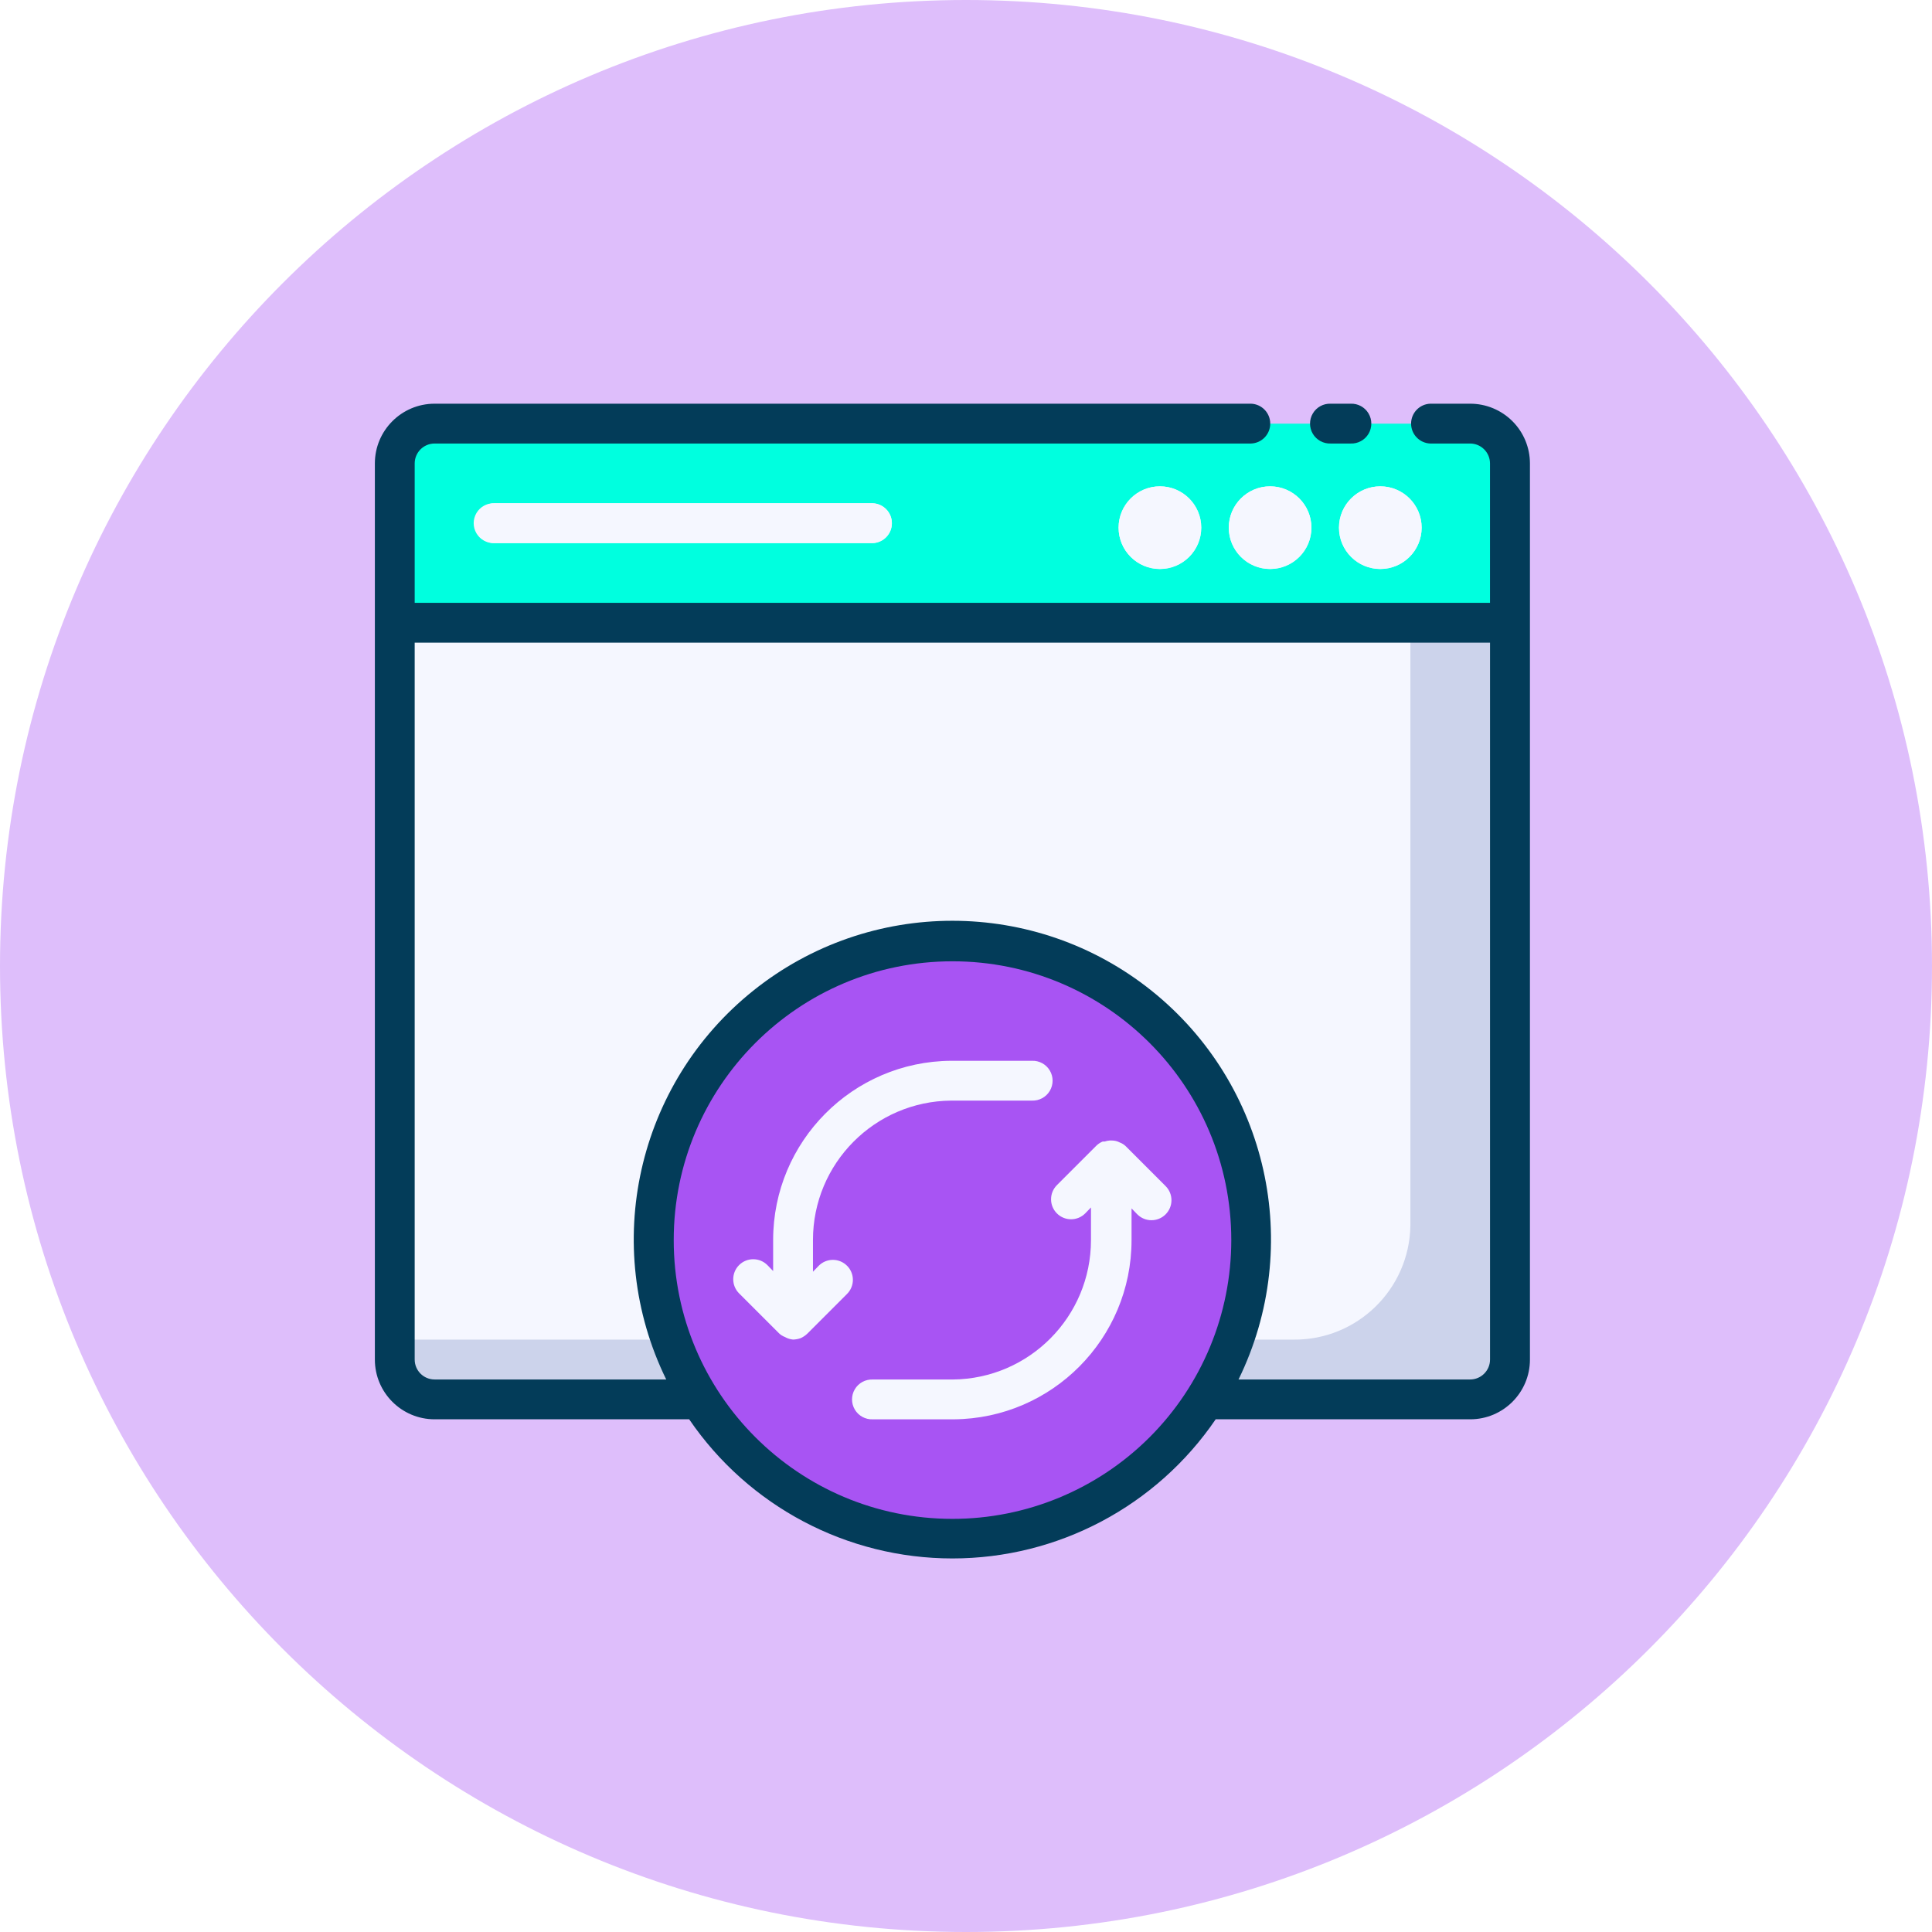
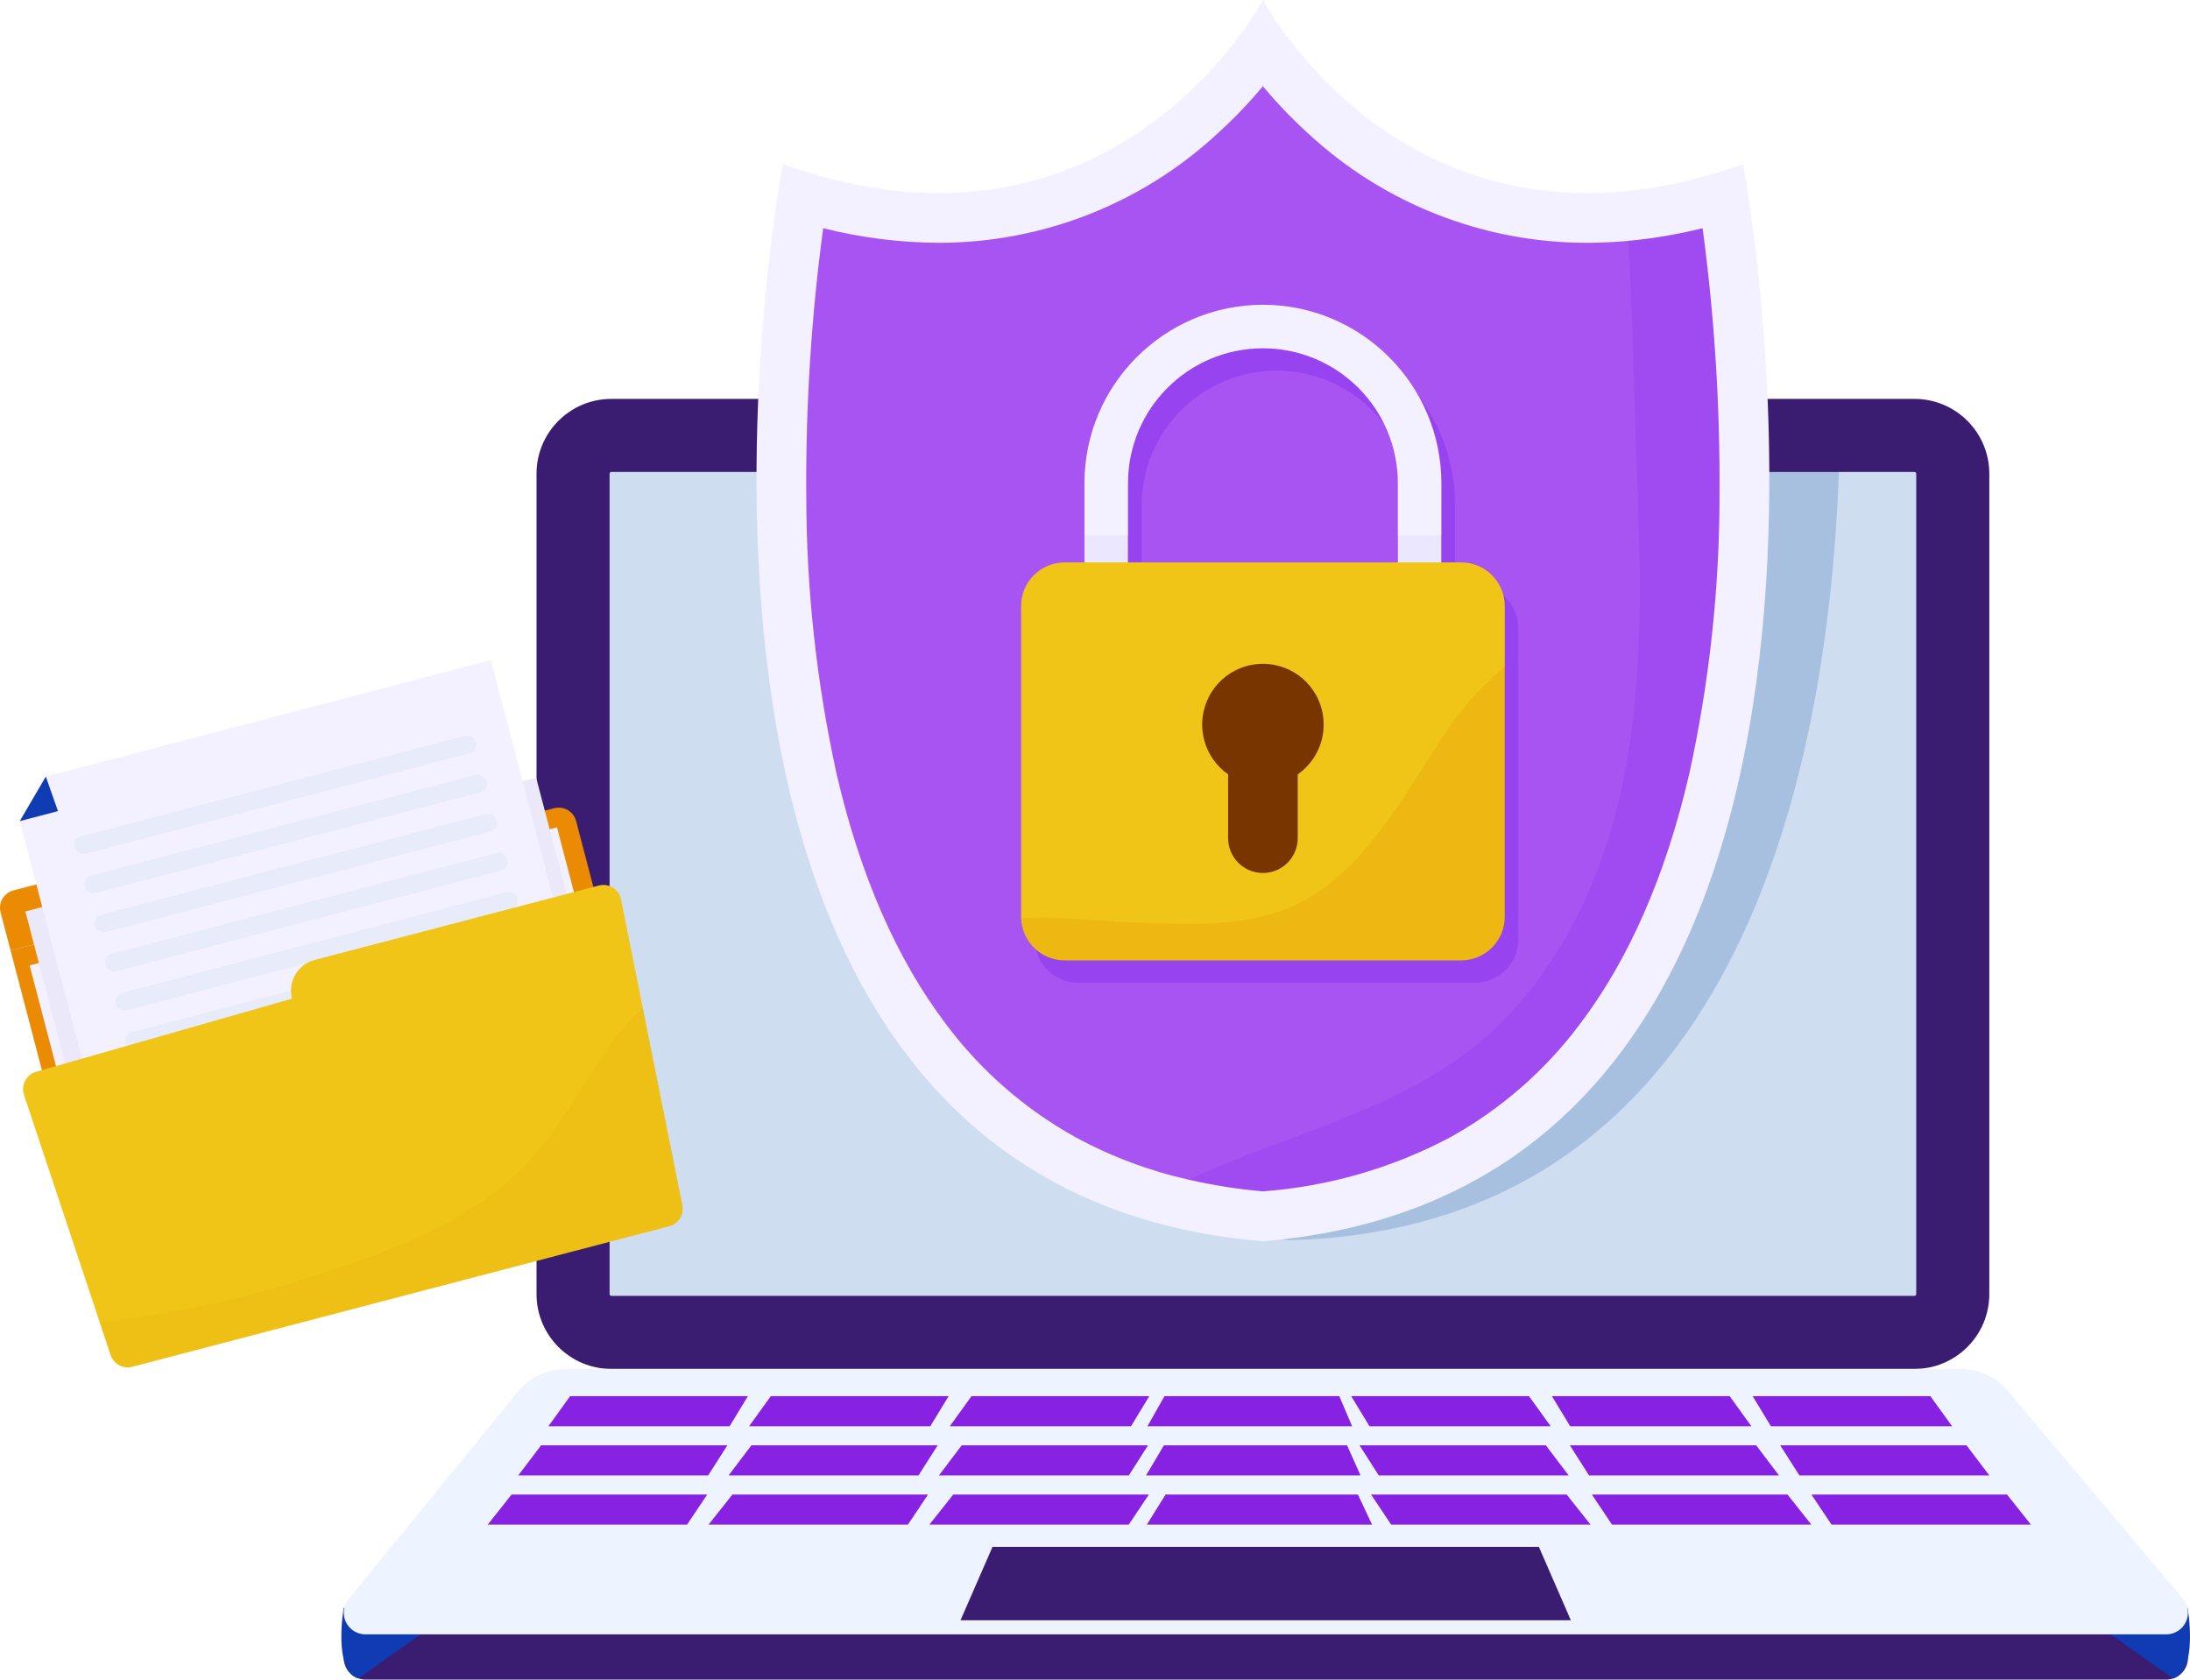
- <svg xmlns="http://www.w3.org/2000/svg" width="67" height="67" viewBox="0 0 67 67">
-   <g id="_54" data-name="54" transform="translate(-2510 10154)">
-     <circle id="Elipse_11654" data-name="Elipse 11654" cx="33.5" cy="33.5" r="33.5" transform="translate(2510 -10154)" fill="#debefb" />
-     <g id="Update" transform="translate(2520 -10143)">
-       <path id="Trazado_878496" data-name="Trazado 878496" d="M42.673,13V39.311a1.381,1.381,0,0,1-1.381,1.312H5.381A1.381,1.381,0,0,1,4,39.311V13Z" transform="translate(-0.309 -3.094)" fill="#ccd3eb" />
-       <path id="Trazado_878497" data-name="Trazado 878497" d="M39.22,11.9V34.268a4.019,4.019,0,0,1-4.061,3.943H4V11.969H5.381V11.9Z" transform="translate(-0.309 -2.754)" fill="#f5f7ff" />
-       <path id="Trazado_878498" data-name="Trazado 878498" d="M42.673,5.381v5.525H4V5.381A1.381,1.381,0,0,1,5.381,4h35.91A1.381,1.381,0,0,1,42.673,5.381Z" transform="translate(-0.309 -0.309)" fill="#00ffdf" />
-       <circle id="Elipse_11655" data-name="Elipse 11655" cx="1.433" cy="1.433" r="1.433" transform="translate(28.792 5.866)" fill="#f5f7ff" />
-       <circle id="Elipse_11656" data-name="Elipse 11656" cx="1.433" cy="1.433" r="1.433" transform="translate(32.613 5.866)" fill="#f5f7ff" />
-       <circle id="Elipse_11657" data-name="Elipse 11657" cx="1.433" cy="1.433" r="1.433" transform="translate(36.435 5.866)" fill="#f5f7ff" />
-       <path id="Trazado_878499" data-name="Trazado 878499" d="M8,8.691a.691.691,0,0,0,.691.691H21.812a.691.691,0,0,0,0-1.381H8.691A.691.691,0,0,0,8,8.691Z" transform="translate(-1.547 -1.547)" fill="#f5f7ff" />
-       <path id="Trazado_878500" data-name="Trazado 878500" d="M37.717,40.609a10.359,10.359,0,1,1-4.144-8.287,10.359,10.359,0,0,1,4.144,8.287Z" transform="translate(-4.332 -8.432)" fill="#a854f3" />
-       <path id="Trazado_878501" data-name="Trazado 878501" d="M24.942,43.106a.691.691,0,0,0-.981,0l-.2.207v-1.1a4.834,4.834,0,0,1,4.793-4.834h2.8a.691.691,0,1,0,0-1.381h-2.8a6.215,6.215,0,0,0-6.174,6.215v1.077l-.2-.207a.693.693,0,0,0-.981.981l1.381,1.381h0a.587.587,0,0,0,.207.131h0a.691.691,0,0,0,.283.09.842.842,0,0,0,.262-.048.822.822,0,0,0,.228-.152l1.381-1.381a.691.691,0,0,0,0-.981Z" transform="translate(-5.568 -10.211)" fill="#f5f7ff" />
-       <path id="Trazado_878502" data-name="Trazado 878502" d="M37.849,41.581,36.468,40.2h0a.587.587,0,0,0-.207-.131h0A.587.587,0,0,0,35.978,40h-.069a.691.691,0,0,0-.173.035h-.069a.691.691,0,0,0-.207.131l-1.381,1.381a.693.693,0,1,0,.981.981l.2-.207v1.133a4.834,4.834,0,0,1-4.793,4.834H27.691a.691.691,0,1,0,0,1.381H30.5a6.215,6.215,0,0,0,6.167-6.215v-1.1l.2.207a.693.693,0,1,0,.981-.981Z" transform="translate(-7.426 -11.448)" fill="#f5f7ff" />
-       <path id="Trazado_878503" data-name="Trazado 878503" d="M40.982,3H39.6a.691.691,0,0,0,0,1.381h1.381a.691.691,0,0,1,.691.691V9.906H4.381V5.072a.691.691,0,0,1,.691-.691H33.386a.691.691,0,0,0,0-1.381H5.072A2.072,2.072,0,0,0,3,5.072V36.148A2.072,2.072,0,0,0,5.072,38.22H13.9a11.049,11.049,0,0,0,18.259,0h8.826a2.072,2.072,0,0,0,2.072-2.072V5.072A2.072,2.072,0,0,0,40.982,3ZM23.027,41.673A9.668,9.668,0,1,1,32.7,32,9.668,9.668,0,0,1,23.027,41.673Zm17.955-4.834H32.951a11.049,11.049,0,1,0-19.847,0H5.072a.691.691,0,0,1-.691-.691V11.287H41.673V36.148A.691.691,0,0,1,40.982,36.839Z" transform="translate(0)" fill="#033c59" />
-       <path id="Trazado_878504" data-name="Trazado 878504" d="M50.691,4.381h.691a.691.691,0,1,0,0-1.381h-.691a.691.691,0,1,0,0,1.381Z" transform="translate(-14.543)" fill="#033c59" />
-       <circle id="Elipse_11658" data-name="Elipse 11658" cx="1.433" cy="1.433" r="1.433" transform="translate(28.792 5.866)" fill="#f5f7ff" />
-       <circle id="Elipse_11659" data-name="Elipse 11659" cx="1.433" cy="1.433" r="1.433" transform="translate(32.613 5.866)" fill="#f5f7ff" />
-       <circle id="Elipse_11660" data-name="Elipse 11660" cx="1.433" cy="1.433" r="1.433" transform="translate(36.435 5.866)" fill="#f5f7ff" />
-       <path id="Trazado_878505" data-name="Trazado 878505" d="M8.691,8a.691.691,0,1,0,0,1.381H21.812a.691.691,0,0,0,0-1.381Z" transform="translate(-1.547 -1.547)" fill="#f5f7ff" />
+ <svg xmlns="http://www.w3.org/2000/svg" id="_54" data-name="54" width="328.662" height="252.09" viewBox="0 0 328.662 252.09">
+   <defs>
+     <clipPath id="clip-path">
+       <rect id="Rectángulo_405023" data-name="Rectángulo 405023" width="328.662" height="252.09" fill="none" />
+     </clipPath>
+     <clipPath id="clip-path-3">
+       <rect id="Rectángulo_405005" data-name="Rectángulo 405005" width="152.409" height="115.316" transform="translate(123.568 70.836)" fill="none" />
+     </clipPath>
+     <clipPath id="clip-path-4">
+       <rect id="Rectángulo_405006" data-name="Rectángulo 405006" width="79.661" height="144.562" transform="translate(178.408 34.249)" fill="none" />
+     </clipPath>
+     <clipPath id="clip-path-5">
+       <rect id="Rectángulo_405007" data-name="Rectángulo 405007" width="72.588" height="98.409" transform="translate(155.289 49.098)" fill="none" />
+     </clipPath>
+     <clipPath id="clip-path-6">
+       <rect id="Rectángulo_405008" data-name="Rectángulo 405008" width="72.585" height="44.063" transform="translate(153.24 100.087)" fill="none" />
+     </clipPath>
+     <clipPath id="clip-path-7">
+       <rect id="Rectángulo_405010" data-name="Rectángulo 405010" width="6.537" height="4.068" transform="translate(162.748 80.342)" fill="none" />
+     </clipPath>
+     <clipPath id="clip-path-8">
+       <rect id="Rectángulo_405012" data-name="Rectángulo 405012" width="6.535" height="4.068" transform="translate(209.779 80.342)" fill="none" />
+     </clipPath>
+     <clipPath id="clip-path-9">
+       <rect id="Rectángulo_405015" data-name="Rectángulo 405015" width="60.37" height="17.816" transform="translate(11.152 110.381)" fill="none" />
+     </clipPath>
+     <clipPath id="clip-path-10">
+       <rect id="Rectángulo_405016" data-name="Rectángulo 405016" width="60.37" height="17.815" transform="translate(12.69 116.254)" fill="none" />
+     </clipPath>
+     <clipPath id="clip-path-11">
+       <rect id="Rectángulo_405017" data-name="Rectángulo 405017" width="60.37" height="17.816" transform="translate(14.227 122.126)" fill="none" />
+     </clipPath>
+     <clipPath id="clip-path-12">
+       <rect id="Rectángulo_405018" data-name="Rectángulo 405018" width="60.37" height="17.816" transform="translate(15.765 127.999)" fill="none" />
+     </clipPath>
+     <clipPath id="clip-path-13">
+       <rect id="Rectángulo_405019" data-name="Rectángulo 405019" width="60.37" height="17.815" transform="translate(17.303 133.872)" fill="none" />
+     </clipPath>
+     <clipPath id="clip-path-14">
+       <rect id="Rectángulo_405020" data-name="Rectángulo 405020" width="60.37" height="17.816" transform="translate(18.84 139.744)" fill="none" />
+     </clipPath>
+     <clipPath id="clip-path-15">
+       <rect id="Rectángulo_405021" data-name="Rectángulo 405021" width="87.485" height="53.934" transform="translate(14.971 151.291)" fill="none" />
+     </clipPath>
+   </defs>
+   <g id="Grupo_1103945" data-name="Grupo 1103945" clip-path="url(#clip-path)">
+     <g id="Grupo_1103944" data-name="Grupo 1103944">
+       <g id="Grupo_1103943" data-name="Grupo 1103943" clip-path="url(#clip-path)">
+         <path id="Trazado_889804" data-name="Trazado 889804" d="M287.31,205.461H91.752a11.233,11.233,0,0,1-11.233-11.233V71.1A11.233,11.233,0,0,1,91.752,59.87H287.31A11.233,11.233,0,0,1,298.543,71.1V194.228a11.233,11.233,0,0,1-11.233,11.233" fill="#3a1d71" />
+         <path id="Trazado_889805" data-name="Trazado 889805" d="M287.577,71.1V194.227a.268.268,0,0,1-.268.268H91.752a.268.268,0,0,1-.268-.268V71.1a.268.268,0,0,1,.268-.268H287.309a.268.268,0,0,1,.268.268" fill="#ceddef" />
+         <path id="Trazado_889806" data-name="Trazado 889806" d="M77.709,215.692,52.32,246.775a3.256,3.256,0,0,0,2.522,5.315H325.1a3.256,3.256,0,0,0,2.49-5.353l-26.242-31.154a9.36,9.36,0,0,0-7.161-3.331H84.96a9.362,9.362,0,0,0-7.251,3.44" fill="#3a1d71" />
+         <path id="Trazado_889807" data-name="Trazado 889807" d="M51.581,241.315s-1.654,9.493,2.2,10.6l14.962-10.6Z" fill="#0f3bb3" />
+         <path id="Trazado_889808" data-name="Trazado 889808" d="M328.309,241.315s1.654,9.493-2.2,10.6l-14.962-10.6Z" fill="#0f3bb3" />
+         <path id="Trazado_889809" data-name="Trazado 889809" d="M77.709,208.9,52.32,239.984a3.256,3.256,0,0,0,2.522,5.315H325.1a3.256,3.256,0,0,0,2.49-5.353l-26.242-31.154a9.36,9.36,0,0,0-7.161-3.331H84.96a9.362,9.362,0,0,0-7.251,3.44" fill="#edf3ff" />
+         <path id="Trazado_889810" data-name="Trazado 889810" d="M85.559,209.549h26.678l-2.748,4.522H82.3Z" fill="#8722e2" />
+         <path id="Trazado_889811" data-name="Trazado 889811" d="M115.681,209.549h26.678l-2.748,4.522H112.417Z" fill="#8722e2" />
+         <path id="Trazado_889812" data-name="Trazado 889812" d="M145.8,209.549h26.678l-2.748,4.522H142.539Z" fill="#8722e2" />
+         <path id="Trazado_889813" data-name="Trazado 889813" d="M174.761,209.549h26.232l1.928,4.522H172.2Z" fill="#8722e2" />
+         <path id="Trazado_889814" data-name="Trazado 889814" d="M289.7,209.549H263.026l2.748,4.522h27.194Z" fill="#8722e2" />
+         <path id="Trazado_889815" data-name="Trazado 889815" d="M259.582,209.549H232.9l2.748,4.522h27.194Z" fill="#8722e2" />
+         <path id="Trazado_889816" data-name="Trazado 889816" d="M229.46,209.549H202.782l2.748,4.522h27.194Z" fill="#8722e2" />
+         <path id="Trazado_889817" data-name="Trazado 889817" d="M81.2,216.929h27.956l-2.88,4.522h-28.5Z" fill="#8722e2" />
+         <path id="Trazado_889818" data-name="Trazado 889818" d="M112.764,216.929H140.72l-2.88,4.522h-28.5Z" fill="#8722e2" />
+         <path id="Trazado_889819" data-name="Trazado 889819" d="M144.329,216.929h27.956l-2.88,4.522h-28.5Z" fill="#8722e2" />
+         <path id="Trazado_889820" data-name="Trazado 889820" d="M174.674,216.929h27.488l2.021,4.522H171.991Z" fill="#8722e2" />
+         <path id="Trazado_889821" data-name="Trazado 889821" d="M295.123,216.929H267.167l2.88,4.522h28.5Z" fill="#8722e2" />
+         <path id="Trazado_889822" data-name="Trazado 889822" d="M263.558,216.929H235.6l2.88,4.522h28.5Z" fill="#8722e2" />
+         <path id="Trazado_889823" data-name="Trazado 889823" d="M231.993,216.929H204.037l2.88,4.522h28.5Z" fill="#8722e2" />
+         <path id="Trazado_889824" data-name="Trazado 889824" d="M76.583,224.31h29.353l-3.023,4.522H72.992Z" transform="translate(0.198)" fill="#8722e2" />
+         <path id="Trazado_889825" data-name="Trazado 889825" d="M109.725,224.31h29.353l-3.023,4.522H106.134Z" transform="translate(0.198)" fill="#8722e2" />
+         <path id="Trazado_889826" data-name="Trazado 889826" d="M142.867,224.31H172.22l-3.023,4.522H139.276Z" transform="translate(0.198)" fill="#8722e2" />
+         <path id="Trazado_889827" data-name="Trazado 889827" d="M174.729,224.31h28.862l2.122,4.522h-33.8Z" transform="translate(0.198)" fill="#8722e2" />
+         <path id="Trazado_889828" data-name="Trazado 889828" d="M301.2,224.31H271.845l3.023,4.522h29.921Z" fill="#8722e2" />
+         <path id="Trazado_889829" data-name="Trazado 889829" d="M268.056,224.31H238.7l3.023,4.522h29.921Z" transform="translate(0.198)" fill="#8722e2" />
+         <path id="Trazado_889830" data-name="Trazado 889830" d="M234.914,224.31H205.561l3.023,4.522H238.5Z" transform="translate(0.198)" fill="#8722e2" />
+         <g id="Grupo_1103906" data-name="Grupo 1103906" style="mix-blend-mode: soft-light;isolation: isolate">
+           <g id="Grupo_1103905" data-name="Grupo 1103905">
+             <g id="Grupo_1103904" data-name="Grupo 1103904" clip-path="url(#clip-path-3)">
+               <path id="Trazado_889831" data-name="Trazado 889831" d="M275.977,70.836c-1.7,46.016-15.639,113.572-82.575,115.316-62.306-8.7-71.589-69.872-69.592-115.316Z" />
+             </g>
+           </g>
+         </g>
+         <path id="Trazado_889832" data-name="Trazado 889832" d="M261.577,24.641C211.8,42.383,189.532,0,189.532,0S167.26,42.383,117.486,24.641c0,0-29.382,153.281,72.046,161.659,101.426-8.378,72.045-161.659,72.045-161.659" fill="#f3f1ff" />
+         <path id="Trazado_889833" data-name="Trazado 889833" d="M258.057,74.263a195.377,195.377,0,0,1-4.575,42.019c-3.52,15.164-9.05,27.782-16.438,37.5a61.571,61.571,0,0,1-19.352,16.884,71.115,71.115,0,0,1-28.16,8.145,81.929,81.929,0,0,1-11.124-1.748,65.687,65.687,0,0,1-17.037-6.4,61.574,61.574,0,0,1-19.353-16.884c-7.386-9.718-12.919-22.336-16.438-37.5A195.5,195.5,0,0,1,121,74.263a285.707,285.707,0,0,1,2.537-40.014,72.516,72.516,0,0,0,17.345,2.194,61.5,61.5,0,0,0,41.866-16.429,71.206,71.206,0,0,0,6.778-7.069,71.517,71.517,0,0,0,6.776,7.071,61.491,61.491,0,0,0,41.866,16.427h.006q3.056,0,6.179-.291a75.865,75.865,0,0,0,11.163-1.9,285.529,285.529,0,0,1,2.537,40.014" fill="#a854f3" />
+         <g id="Grupo_1103909" data-name="Grupo 1103909" opacity="0.15" style="mix-blend-mode: soft-light;isolation: isolate">
+           <g id="Grupo_1103908" data-name="Grupo 1103908">
+             <g id="Grupo_1103907" data-name="Grupo 1103907" clip-path="url(#clip-path-4)">
+               <path id="Trazado_889834" data-name="Trazado 889834" d="M258.057,74.263a195.377,195.377,0,0,1-4.575,42.019c-3.52,15.164-9.05,27.782-16.438,37.5a61.571,61.571,0,0,1-19.352,16.884,71.115,71.115,0,0,1-28.16,8.145,81.929,81.929,0,0,1-11.124-1.748c14.183-6.64,30.108-10,42.418-19.644,12.487-9.785,19.724-25.057,22.847-40.613S246.2,85.225,245.6,69.371c-.419-11.059-.546-22.174-1.244-33.219a75.865,75.865,0,0,0,11.163-1.9,285.529,285.529,0,0,1,2.537,40.014" />
+             </g>
+           </g>
+         </g>
+         <g id="Grupo_1103912" data-name="Grupo 1103912" opacity="0.3" style="mix-blend-mode: soft-light;isolation: isolate">
+           <g id="Grupo_1103911" data-name="Grupo 1103911">
+             <g id="Grupo_1103910" data-name="Grupo 1103910" clip-path="url(#clip-path-5)">
+               <path id="Trazado_889835" data-name="Trazado 889835" d="M221.326,87.767h-2.96V75.882a26.784,26.784,0,1,0-53.567,0V87.767h-2.957a6.554,6.554,0,0,0-6.554,6.552v46.637c0,.076,0,.15,0,.225a6.555,6.555,0,0,0,6.55,6.326h59.484a6.551,6.551,0,0,0,6.55-6.551V94.319a6.552,6.552,0,0,0-6.55-6.552M171.337,83.7V75.882a20.247,20.247,0,1,1,40.494,0V87.767H171.337Z" />
+             </g>
+           </g>
+         </g>
+         <path id="Trazado_889836" data-name="Trazado 889836" d="M189.532,45.741a26.814,26.814,0,0,0-26.784,26.784V99.309h53.566V72.525a26.814,26.814,0,0,0-26.782-26.784m20.247,47.031H169.285V72.525a20.247,20.247,0,0,1,40.494,0Z" fill="#f3f1ff" />
+         <path id="Trazado_889837" data-name="Trazado 889837" d="M225.825,90.962V137.6a6.552,6.552,0,0,1-6.551,6.551H159.79a6.554,6.554,0,0,1-6.55-6.326c0-.075,0-.15,0-.225V90.962a6.552,6.552,0,0,1,6.553-6.551h59.484a6.552,6.552,0,0,1,6.551,6.551" fill="#f0c518" />
+         <path id="Trazado_889838" data-name="Trazado 889838" d="M198.65,108.748a9.118,9.118,0,1,0-14.343,7.472V125.8a5.224,5.224,0,0,0,10.449,0V116.22a9.108,9.108,0,0,0,3.894-7.472" fill="#783500" />
+         <g id="Grupo_1103915" data-name="Grupo 1103915" opacity="0.3" style="mix-blend-mode: soft-light;isolation: isolate">
+           <g id="Grupo_1103914" data-name="Grupo 1103914">
+             <g id="Grupo_1103913" data-name="Grupo 1103913" clip-path="url(#clip-path-6)">
+               <path id="Trazado_889839" data-name="Trazado 889839" d="M225.825,100.087V137.6a6.552,6.552,0,0,1-6.551,6.551H159.79a6.554,6.554,0,0,1-6.55-6.326c6.881-.419,14.161.77,21.017.77,6.409.132,13.024.177,18.954-2.256,10.67-4.378,16.584-15.5,22.926-25.129a45.747,45.747,0,0,1,9.688-11.122" />
+             </g>
+           </g>
+         </g>
+         <g id="Grupo_1103918" data-name="Grupo 1103918" opacity="0.8" style="mix-blend-mode: soft-light;isolation: isolate">
+           <g id="Grupo_1103917" data-name="Grupo 1103917">
+             <g id="Grupo_1103916" data-name="Grupo 1103916" clip-path="url(#clip-path-7)">
+               <rect id="Rectángulo_405009" data-name="Rectángulo 405009" width="6.537" height="4.068" transform="translate(162.748 80.342)" />
+             </g>
+           </g>
+         </g>
+         <g id="Grupo_1103921" data-name="Grupo 1103921" opacity="0.8" style="mix-blend-mode: soft-light;isolation: isolate">
+           <g id="Grupo_1103920" data-name="Grupo 1103920">
+             <g id="Grupo_1103919" data-name="Grupo 1103919" clip-path="url(#clip-path-8)">
+               <rect id="Rectángulo_405011" data-name="Rectángulo 405011" width="6.535" height="4.068" transform="translate(209.779 80.342)" />
+             </g>
+           </g>
+         </g>
+         <path id="Trazado_889840" data-name="Trazado 889840" d="M235.74,243.18H144.149l4.8-11.009h82Z" fill="#3a1d71" />
+         <path id="Trazado_889841" data-name="Trazado 889841" d="M101.35,180.1,17.162,202.148,1.588,142.663l81.573-21.358a2.7,2.7,0,0,1,3.3,1.931Z" fill="#ea8b03" />
+         <path id="Trazado_889842" data-name="Trazado 889842" d="M20.937,128.686,2.019,133.639a2.7,2.7,0,0,0-1.93,3.3l1.5,5.724,29.058-7.608-.213-.814a7.779,7.779,0,0,0-9.495-5.555" fill="#ea8b03" />
+         <rect id="Rectángulo_405013" data-name="Rectángulo 405013" width="81.811" height="32.569" transform="translate(4.448 144.898) rotate(-14.672)" fill="#f3f1ff" />
+         <rect id="Rectángulo_405014" data-name="Rectángulo 405014" width="79.276" height="32.569" transform="matrix(0.967, -0.253, 0.253, 0.967, 3.809, 136.797)" fill="#eae8f9" />
+         <path id="Trazado_889843" data-name="Trazado 889843" d="M73.666,99.069,6.879,116.556l-3.91,6.683L14.094,165.73l72.084-18.874Z" fill="#f3f1ff" />
+         <path id="Trazado_889844" data-name="Trazado 889844" d="M2.968,123.239l5.734-1.5-1.824-5.183Z" fill="#0f3bb3" />
+         <g id="Grupo_1103924" data-name="Grupo 1103924" opacity="0.3">
+           <g id="Grupo_1103923" data-name="Grupo 1103923">
+             <g id="Grupo_1103922" data-name="Grupo 1103922" clip-path="url(#clip-path-9)">
+               <path id="Trazado_889845" data-name="Trazado 889845" d="M70.506,113.059,12.858,128.153a1.361,1.361,0,0,1-.69-2.634l57.649-15.093a1.361,1.361,0,0,1,.689,2.633" fill="#ceddef" />
+             </g>
+           </g>
+         </g>
+         <g id="Grupo_1103927" data-name="Grupo 1103927" opacity="0.3">
+           <g id="Grupo_1103926" data-name="Grupo 1103926">
+             <g id="Grupo_1103925" data-name="Grupo 1103925" clip-path="url(#clip-path-10)">
+               <path id="Trazado_889846" data-name="Trazado 889846" d="M72.044,118.931,14.4,134.025a1.361,1.361,0,1,1-.689-2.633L71.354,116.3a1.361,1.361,0,1,1,.69,2.633" fill="#ceddef" />
+             </g>
+           </g>
+         </g>
+         <g id="Grupo_1103930" data-name="Grupo 1103930" opacity="0.3">
+           <g id="Grupo_1103929" data-name="Grupo 1103929">
+             <g id="Grupo_1103928" data-name="Grupo 1103928" clip-path="url(#clip-path-11)">
+               <path id="Trazado_889847" data-name="Trazado 889847" d="M73.581,124.8,15.933,139.9a1.361,1.361,0,1,1-.69-2.633l57.648-15.094a1.361,1.361,0,1,1,.69,2.633" fill="#ceddef" />
+             </g>
+           </g>
+         </g>
+         <g id="Grupo_1103933" data-name="Grupo 1103933" opacity="0.3">
+           <g id="Grupo_1103932" data-name="Grupo 1103932">
+             <g id="Grupo_1103931" data-name="Grupo 1103931" clip-path="url(#clip-path-12)">
+               <path id="Trazado_889848" data-name="Trazado 889848" d="M75.119,130.677,17.471,145.771a1.361,1.361,0,0,1-.69-2.634L74.43,128.044a1.361,1.361,0,1,1,.689,2.633" fill="#ceddef" />
+             </g>
+           </g>
+         </g>
+         <g id="Grupo_1103936" data-name="Grupo 1103936" opacity="0.3">
+           <g id="Grupo_1103935" data-name="Grupo 1103935">
+             <g id="Grupo_1103934" data-name="Grupo 1103934" clip-path="url(#clip-path-13)">
+               <path id="Trazado_889849" data-name="Trazado 889849" d="M76.656,136.549,19.008,151.643a1.361,1.361,0,0,1-.69-2.634l57.649-15.093a1.361,1.361,0,1,1,.689,2.633" fill="#ceddef" />
+             </g>
+           </g>
+         </g>
+         <g id="Grupo_1103939" data-name="Grupo 1103939" opacity="0.3">
+           <g id="Grupo_1103938" data-name="Grupo 1103938">
+             <g id="Grupo_1103937" data-name="Grupo 1103937" clip-path="url(#clip-path-14)">
+               <path id="Trazado_889850" data-name="Trazado 889850" d="M78.194,142.422,20.546,157.516a1.361,1.361,0,0,1-.69-2.634L77.5,139.789a1.361,1.361,0,1,1,.69,2.633" fill="#ceddef" />
+             </g>
+           </g>
+         </g>
+         <path id="Trazado_889851" data-name="Trazado 889851" d="M93.2,134.993l3.268,16.3,5.934,29.6a2.7,2.7,0,0,1-1.965,3.147l-80.59,21.1a2.7,2.7,0,0,1-3.249-1.762l-1.627-4.886L3.6,164.314a2.7,2.7,0,0,1,1.822-3.453l38.4-10.973a4.762,4.762,0,0,1,3.4-5.813l42.646-11.166a2.7,2.7,0,0,1,3.335,2.084" fill="#f0c518" />
+         <g id="Grupo_1103942" data-name="Grupo 1103942" opacity="0.15" style="mix-blend-mode: soft-light;isolation: isolate">
+           <g id="Grupo_1103941" data-name="Grupo 1103941">
+             <g id="Grupo_1103940" data-name="Grupo 1103940" clip-path="url(#clip-path-15)">
+               <path id="Trazado_889852" data-name="Trazado 889852" d="M96.468,151.291l5.934,29.6a2.7,2.7,0,0,1-1.965,3.147l-80.59,21.1a2.7,2.7,0,0,1-3.249-1.762l-1.627-4.886c.872-.105,1.754-.188,2.614-.3a173.252,173.252,0,0,0,38.178-9.656c8.859-3.351,17.692-7.609,24.018-14.659,6.235-6.946,9.994-16.49,16.687-22.578" />
+             </g>
+           </g>
+         </g>
+       </g>
    </g>
  </g>
</svg>
